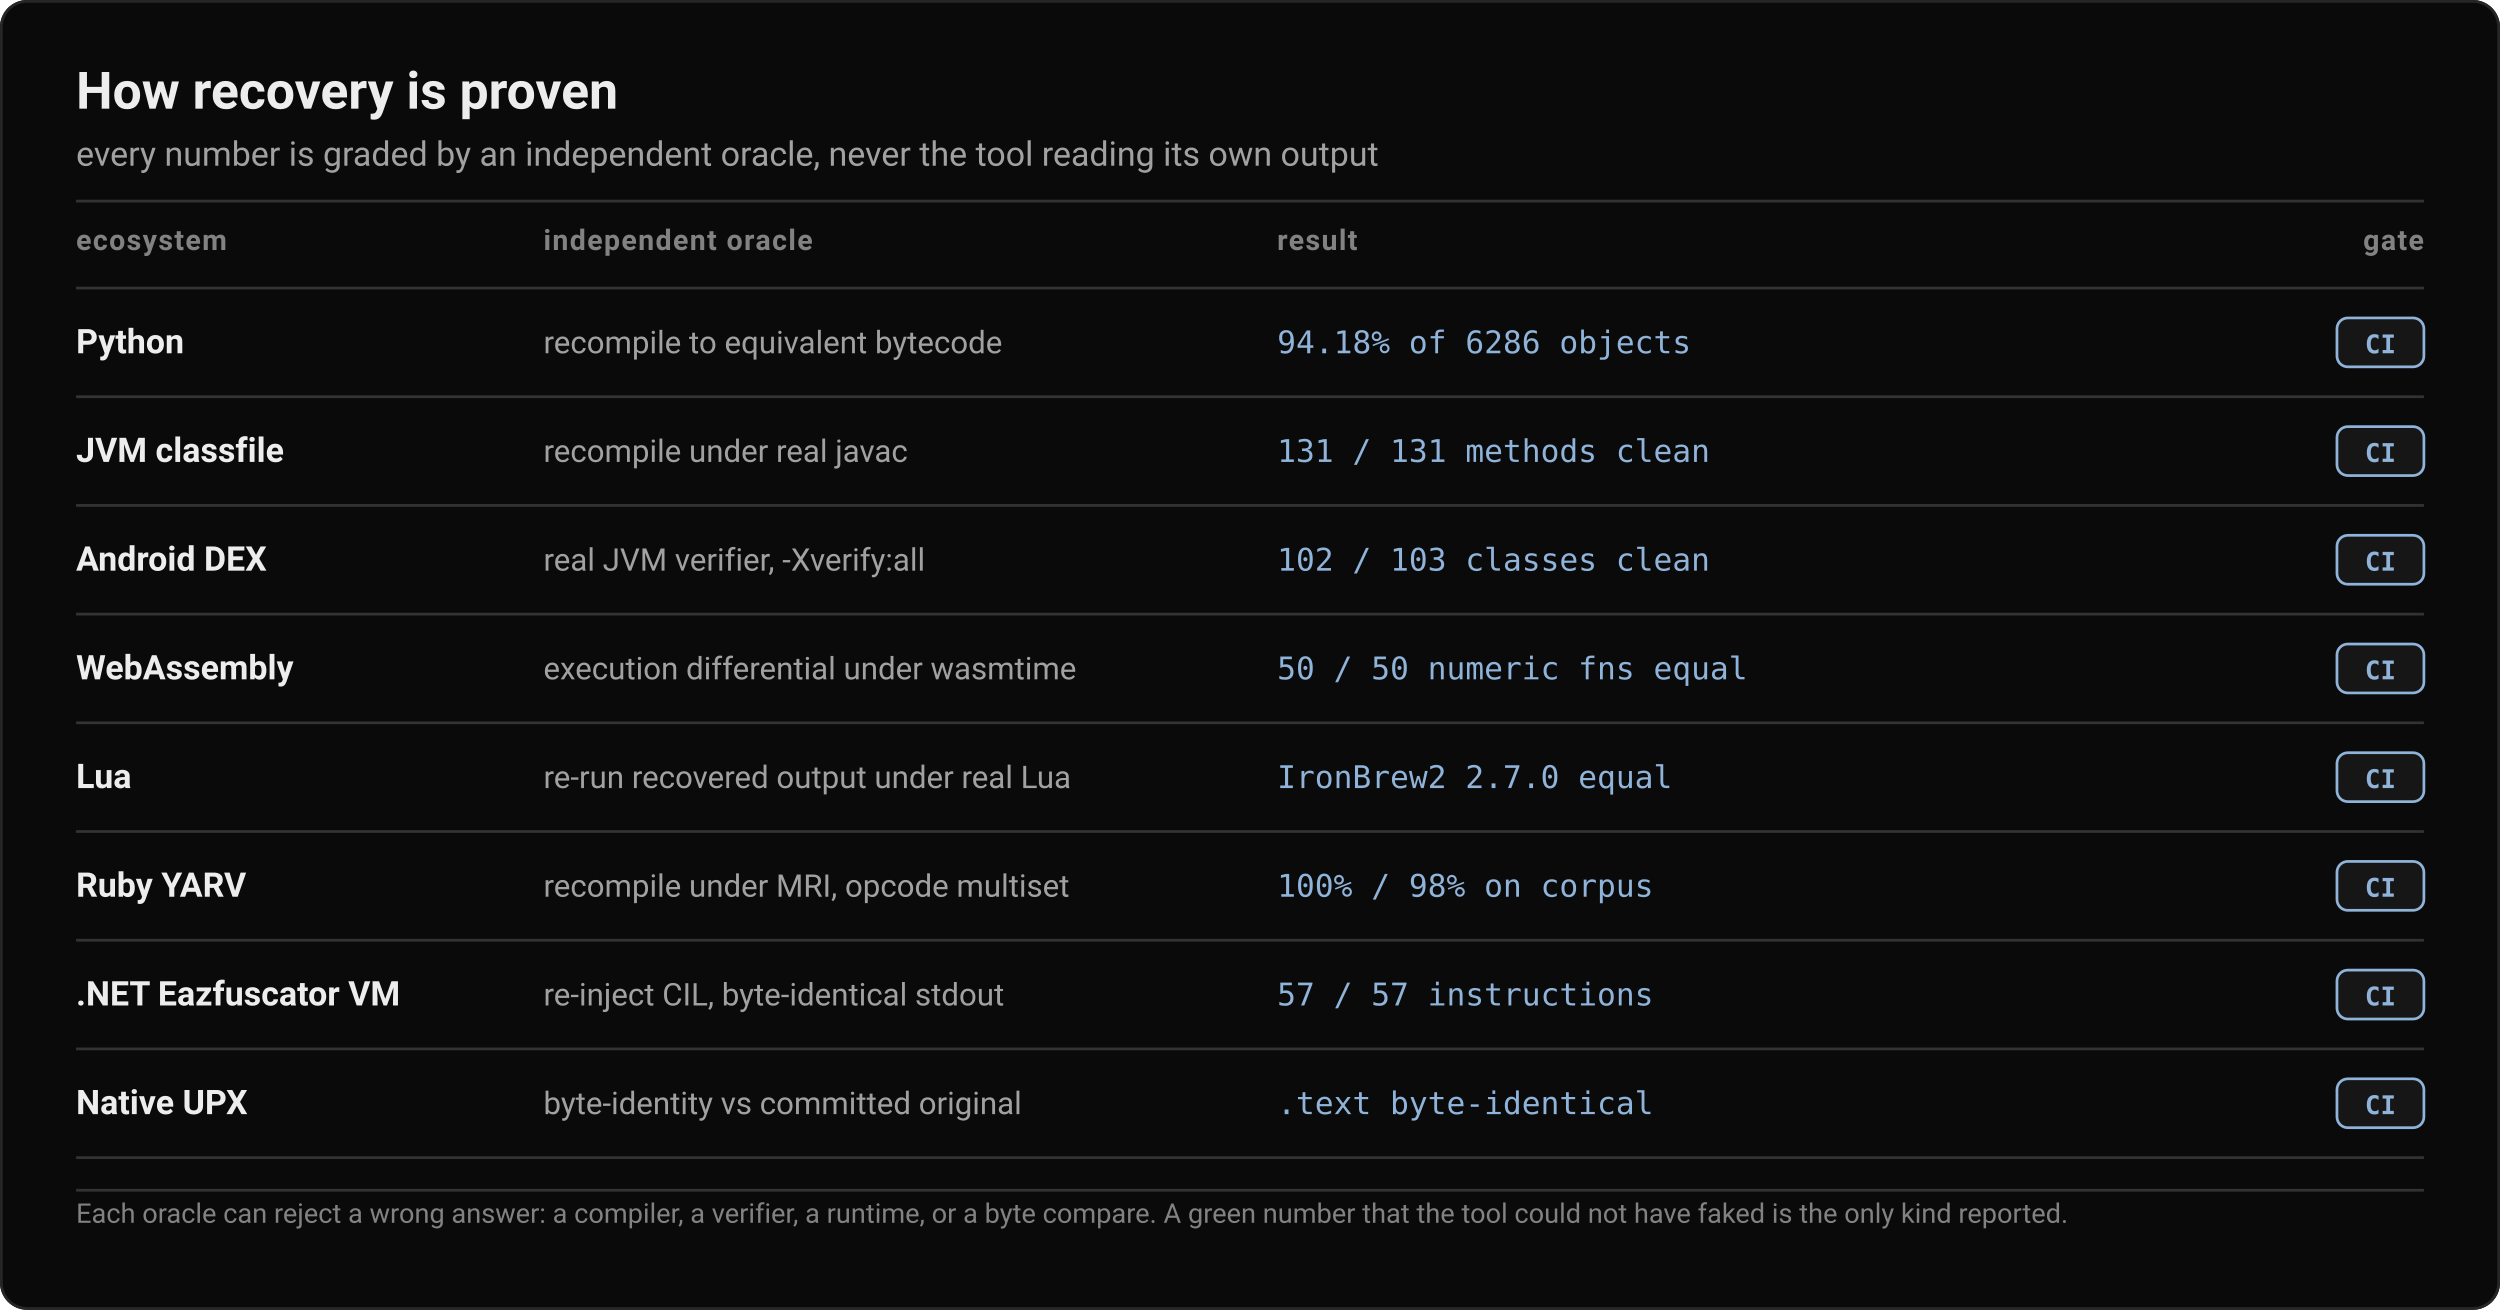
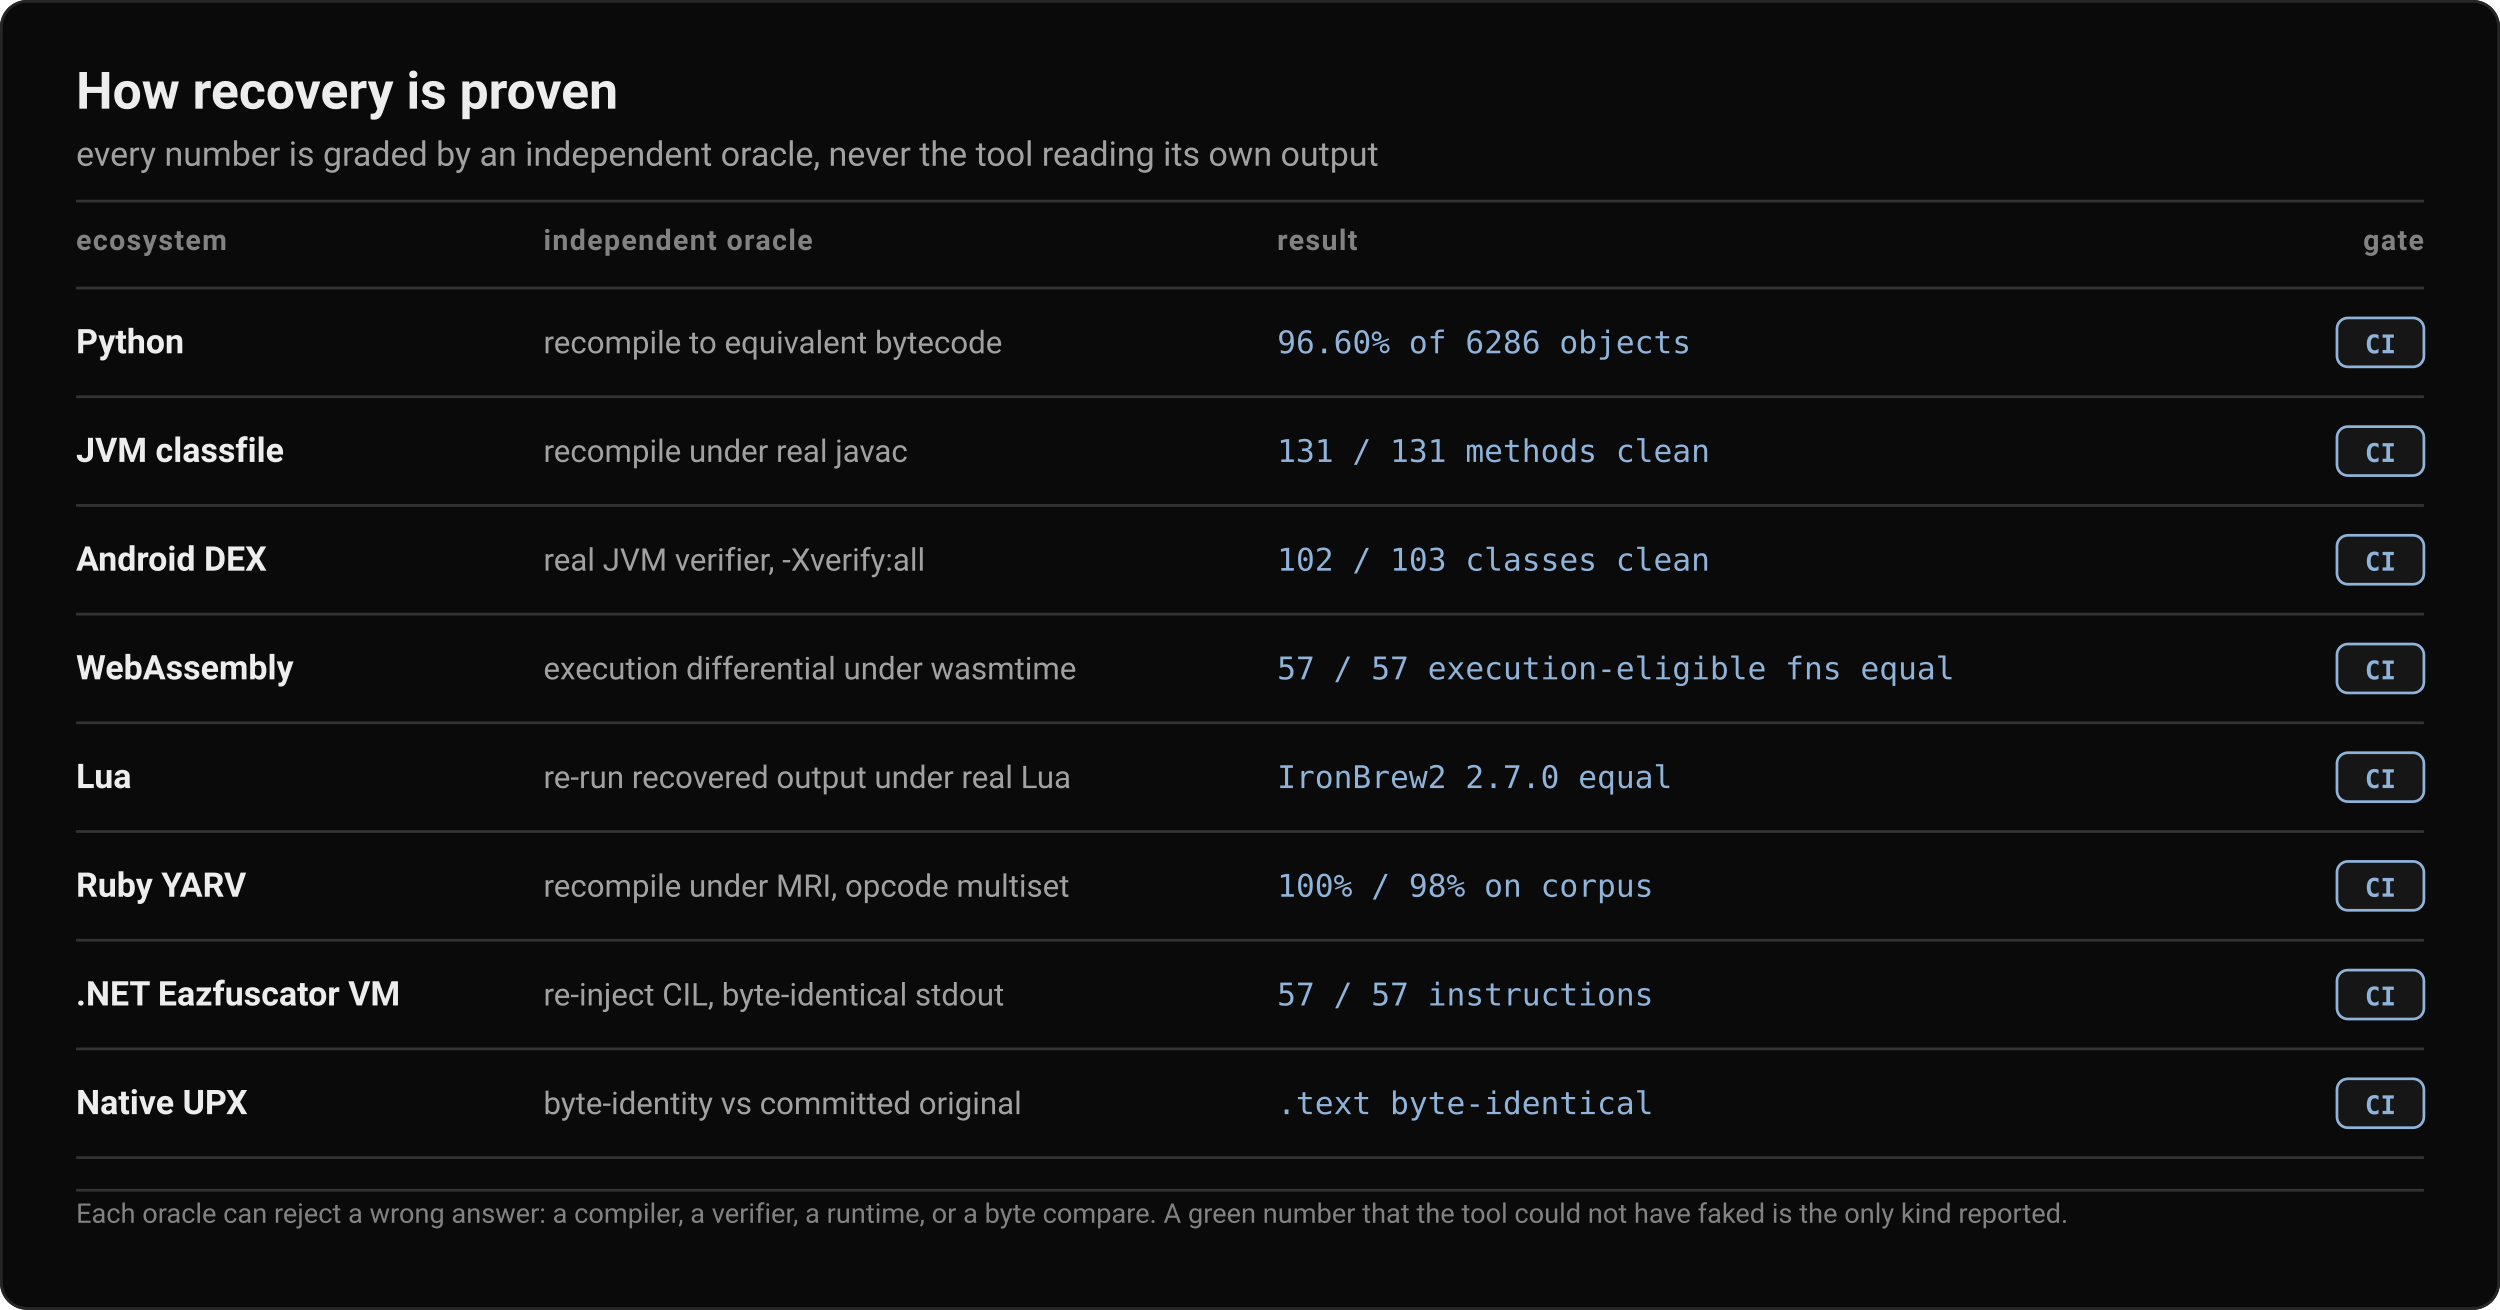
<svg xmlns="http://www.w3.org/2000/svg" width="920" height="482" viewBox="0 0 920 482" font-family="system-ui, -apple-system, 'Segoe UI', Roboto, Helvetica, Arial, sans-serif">
  <rect x="0" y="0" width="920" height="482" rx="10" fill="#0a0a0a" />
  <rect x="0.5" y="0.5" width="919" height="481" rx="9.5" fill="none" stroke="#262626" />
  <text x="28.00" y="40.00" font-size="19" fill="#ededed" font-family="system-ui, -apple-system, 'Segoe UI', Roboto, Helvetica, Arial, sans-serif" text-anchor="start" font-weight="600">How recovery is proven</text>
  <text x="28.00" y="61.00" font-size="12.5" fill="#a1a1a1" font-family="system-ui, -apple-system, 'Segoe UI', Roboto, Helvetica, Arial, sans-serif" text-anchor="start" font-weight="400">every number is graded by an independent oracle, never the tool reading its own output</text>
  <line x1="28.00" y1="74.00" x2="892.00" y2="74.00" stroke="#333333" stroke-width="1" />
  <text x="28.00" y="92.00" font-size="10.5" fill="#828282" font-family="system-ui, -apple-system, 'Segoe UI', Roboto, Helvetica, Arial, sans-serif" text-anchor="start" font-weight="600" letter-spacing="0.5">ecosystem</text>
  <text x="200.00" y="92.00" font-size="10.5" fill="#828282" font-family="system-ui, -apple-system, 'Segoe UI', Roboto, Helvetica, Arial, sans-serif" text-anchor="start" font-weight="600" letter-spacing="0.5">independent oracle</text>
  <text x="470.00" y="92.00" font-size="10.5" fill="#828282" font-family="system-ui, -apple-system, 'Segoe UI', Roboto, Helvetica, Arial, sans-serif" text-anchor="start" font-weight="600" letter-spacing="0.5">result</text>
  <text x="892.00" y="92.00" font-size="10.5" fill="#828282" font-family="system-ui, -apple-system, 'Segoe UI', Roboto, Helvetica, Arial, sans-serif" text-anchor="end" font-weight="600" letter-spacing="0.5">gate</text>
  <line x1="28.00" y1="106.00" x2="892.00" y2="106.00" stroke="#333333" stroke-width="1" />
  <text x="28.00" y="130.00" font-size="12.5" fill="#ededed" font-family="system-ui, -apple-system, 'Segoe UI', Roboto, Helvetica, Arial, sans-serif" text-anchor="start" font-weight="600">Python</text>
  <text x="200.00" y="130.00" font-size="11.5" fill="#a1a1a1" font-family="system-ui, -apple-system, 'Segoe UI', Roboto, Helvetica, Arial, sans-serif" text-anchor="start" font-weight="400">recompile to equivalent bytecode</text>
-   <text x="470.00" y="130.00" font-size="11.5" fill="#8fb3d9" font-family="'JetBrains Mono', ui-monospace, 'Cascadia Mono', 'Fira Code', SFMono-Regular, Menlo, Consolas, monospace" text-anchor="start" font-weight="500">94.18% of 6286 objects</text>
+   <text x="470.00" y="130.00" font-size="11.5" fill="#8fb3d9" font-family="'JetBrains Mono', ui-monospace, 'Cascadia Mono', 'Fira Code', SFMono-Regular, Menlo, Consolas, monospace" text-anchor="start" font-weight="500">96.60% of 6286 objects</text>
  <rect x="860.00" y="117.00" width="32.00" height="18.00" rx="4.00" fill="#161616" stroke="#8fb3d9" stroke-width="1" />
  <text x="876.00" y="130.00" font-size="9.5" fill="#8fb3d9" font-family="'JetBrains Mono', ui-monospace, 'Cascadia Mono', 'Fira Code', SFMono-Regular, Menlo, Consolas, monospace" text-anchor="middle" font-weight="600">CI</text>
  <line x1="28.00" y1="146.00" x2="892.00" y2="146.00" stroke="#333333" stroke-width="1" />
  <text x="28.00" y="170.00" font-size="12.5" fill="#ededed" font-family="system-ui, -apple-system, 'Segoe UI', Roboto, Helvetica, Arial, sans-serif" text-anchor="start" font-weight="600">JVM classfile</text>
  <text x="200.00" y="170.00" font-size="11.5" fill="#a1a1a1" font-family="system-ui, -apple-system, 'Segoe UI', Roboto, Helvetica, Arial, sans-serif" text-anchor="start" font-weight="400">recompile under real javac</text>
  <text x="470.00" y="170.00" font-size="11.5" fill="#8fb3d9" font-family="'JetBrains Mono', ui-monospace, 'Cascadia Mono', 'Fira Code', SFMono-Regular, Menlo, Consolas, monospace" text-anchor="start" font-weight="500">131 / 131 methods clean</text>
  <rect x="860.00" y="157.00" width="32.00" height="18.00" rx="4.00" fill="#161616" stroke="#8fb3d9" stroke-width="1" />
  <text x="876.00" y="170.00" font-size="9.5" fill="#8fb3d9" font-family="'JetBrains Mono', ui-monospace, 'Cascadia Mono', 'Fira Code', SFMono-Regular, Menlo, Consolas, monospace" text-anchor="middle" font-weight="600">CI</text>
  <line x1="28.00" y1="186.00" x2="892.00" y2="186.00" stroke="#333333" stroke-width="1" />
  <text x="28.00" y="210.00" font-size="12.5" fill="#ededed" font-family="system-ui, -apple-system, 'Segoe UI', Roboto, Helvetica, Arial, sans-serif" text-anchor="start" font-weight="600">Android DEX</text>
  <text x="200.00" y="210.00" font-size="11.5" fill="#a1a1a1" font-family="system-ui, -apple-system, 'Segoe UI', Roboto, Helvetica, Arial, sans-serif" text-anchor="start" font-weight="400">real JVM verifier, -Xverify:all</text>
  <text x="470.00" y="210.00" font-size="11.5" fill="#8fb3d9" font-family="'JetBrains Mono', ui-monospace, 'Cascadia Mono', 'Fira Code', SFMono-Regular, Menlo, Consolas, monospace" text-anchor="start" font-weight="500">102 / 103 classes clean</text>
  <rect x="860.00" y="197.00" width="32.00" height="18.00" rx="4.00" fill="#161616" stroke="#8fb3d9" stroke-width="1" />
  <text x="876.00" y="210.00" font-size="9.5" fill="#8fb3d9" font-family="'JetBrains Mono', ui-monospace, 'Cascadia Mono', 'Fira Code', SFMono-Regular, Menlo, Consolas, monospace" text-anchor="middle" font-weight="600">CI</text>
  <line x1="28.00" y1="226.00" x2="892.00" y2="226.00" stroke="#333333" stroke-width="1" />
  <text x="28.00" y="250.00" font-size="12.5" fill="#ededed" font-family="system-ui, -apple-system, 'Segoe UI', Roboto, Helvetica, Arial, sans-serif" text-anchor="start" font-weight="600">WebAssembly</text>
  <text x="200.00" y="250.00" font-size="11.5" fill="#a1a1a1" font-family="system-ui, -apple-system, 'Segoe UI', Roboto, Helvetica, Arial, sans-serif" text-anchor="start" font-weight="400">execution differential under wasmtime</text>
-   <text x="470.00" y="250.00" font-size="11.5" fill="#8fb3d9" font-family="'JetBrains Mono', ui-monospace, 'Cascadia Mono', 'Fira Code', SFMono-Regular, Menlo, Consolas, monospace" text-anchor="start" font-weight="500">50 / 50 numeric fns equal</text>
+   <text x="470.00" y="250.00" font-size="11.5" fill="#8fb3d9" font-family="'JetBrains Mono', ui-monospace, 'Cascadia Mono', 'Fira Code', SFMono-Regular, Menlo, Consolas, monospace" text-anchor="start" font-weight="500">57 / 57 execution-eligible fns equal</text>
  <rect x="860.00" y="237.00" width="32.00" height="18.00" rx="4.00" fill="#161616" stroke="#8fb3d9" stroke-width="1" />
  <text x="876.00" y="250.00" font-size="9.5" fill="#8fb3d9" font-family="'JetBrains Mono', ui-monospace, 'Cascadia Mono', 'Fira Code', SFMono-Regular, Menlo, Consolas, monospace" text-anchor="middle" font-weight="600">CI</text>
  <line x1="28.00" y1="266.00" x2="892.00" y2="266.00" stroke="#333333" stroke-width="1" />
  <text x="28.00" y="290.00" font-size="12.5" fill="#ededed" font-family="system-ui, -apple-system, 'Segoe UI', Roboto, Helvetica, Arial, sans-serif" text-anchor="start" font-weight="600">Lua</text>
  <text x="200.00" y="290.00" font-size="11.5" fill="#a1a1a1" font-family="system-ui, -apple-system, 'Segoe UI', Roboto, Helvetica, Arial, sans-serif" text-anchor="start" font-weight="400">re-run recovered output under real Lua</text>
  <text x="470.00" y="290.00" font-size="11.5" fill="#8fb3d9" font-family="'JetBrains Mono', ui-monospace, 'Cascadia Mono', 'Fira Code', SFMono-Regular, Menlo, Consolas, monospace" text-anchor="start" font-weight="500">IronBrew2 2.7.0 equal</text>
  <rect x="860.00" y="277.00" width="32.00" height="18.00" rx="4.00" fill="#161616" stroke="#8fb3d9" stroke-width="1" />
  <text x="876.00" y="290.00" font-size="9.5" fill="#8fb3d9" font-family="'JetBrains Mono', ui-monospace, 'Cascadia Mono', 'Fira Code', SFMono-Regular, Menlo, Consolas, monospace" text-anchor="middle" font-weight="600">CI</text>
  <line x1="28.00" y1="306.00" x2="892.00" y2="306.00" stroke="#333333" stroke-width="1" />
  <text x="28.00" y="330.00" font-size="12.5" fill="#ededed" font-family="system-ui, -apple-system, 'Segoe UI', Roboto, Helvetica, Arial, sans-serif" text-anchor="start" font-weight="600">Ruby YARV</text>
  <text x="200.00" y="330.00" font-size="11.5" fill="#a1a1a1" font-family="system-ui, -apple-system, 'Segoe UI', Roboto, Helvetica, Arial, sans-serif" text-anchor="start" font-weight="400">recompile under MRI, opcode multiset</text>
  <text x="470.00" y="330.00" font-size="11.5" fill="#8fb3d9" font-family="'JetBrains Mono', ui-monospace, 'Cascadia Mono', 'Fira Code', SFMono-Regular, Menlo, Consolas, monospace" text-anchor="start" font-weight="500">100% / 98% on corpus</text>
  <rect x="860.00" y="317.00" width="32.00" height="18.00" rx="4.00" fill="#161616" stroke="#8fb3d9" stroke-width="1" />
  <text x="876.00" y="330.00" font-size="9.5" fill="#8fb3d9" font-family="'JetBrains Mono', ui-monospace, 'Cascadia Mono', 'Fira Code', SFMono-Regular, Menlo, Consolas, monospace" text-anchor="middle" font-weight="600">CI</text>
  <line x1="28.00" y1="346.00" x2="892.00" y2="346.00" stroke="#333333" stroke-width="1" />
  <text x="28.00" y="370.00" font-size="12.5" fill="#ededed" font-family="system-ui, -apple-system, 'Segoe UI', Roboto, Helvetica, Arial, sans-serif" text-anchor="start" font-weight="600">.NET Eazfuscator VM</text>
  <text x="200.00" y="370.00" font-size="11.5" fill="#a1a1a1" font-family="system-ui, -apple-system, 'Segoe UI', Roboto, Helvetica, Arial, sans-serif" text-anchor="start" font-weight="400">re-inject CIL, byte-identical stdout</text>
  <text x="470.00" y="370.00" font-size="11.5" fill="#8fb3d9" font-family="'JetBrains Mono', ui-monospace, 'Cascadia Mono', 'Fira Code', SFMono-Regular, Menlo, Consolas, monospace" text-anchor="start" font-weight="500">57 / 57 instructions</text>
  <rect x="860.00" y="357.00" width="32.00" height="18.00" rx="4.00" fill="#161616" stroke="#8fb3d9" stroke-width="1" />
  <text x="876.00" y="370.00" font-size="9.5" fill="#8fb3d9" font-family="'JetBrains Mono', ui-monospace, 'Cascadia Mono', 'Fira Code', SFMono-Regular, Menlo, Consolas, monospace" text-anchor="middle" font-weight="600">CI</text>
  <line x1="28.00" y1="386.00" x2="892.00" y2="386.00" stroke="#333333" stroke-width="1" />
  <text x="28.00" y="410.00" font-size="12.5" fill="#ededed" font-family="system-ui, -apple-system, 'Segoe UI', Roboto, Helvetica, Arial, sans-serif" text-anchor="start" font-weight="600">Native UPX</text>
  <text x="200.00" y="410.00" font-size="11.5" fill="#a1a1a1" font-family="system-ui, -apple-system, 'Segoe UI', Roboto, Helvetica, Arial, sans-serif" text-anchor="start" font-weight="400">byte-identity vs committed original</text>
  <text x="470.00" y="410.00" font-size="11.5" fill="#8fb3d9" font-family="'JetBrains Mono', ui-monospace, 'Cascadia Mono', 'Fira Code', SFMono-Regular, Menlo, Consolas, monospace" text-anchor="start" font-weight="500">.text byte-identical</text>
  <rect x="860.00" y="397.00" width="32.00" height="18.00" rx="4.00" fill="#161616" stroke="#8fb3d9" stroke-width="1" />
  <text x="876.00" y="410.00" font-size="9.5" fill="#8fb3d9" font-family="'JetBrains Mono', ui-monospace, 'Cascadia Mono', 'Fira Code', SFMono-Regular, Menlo, Consolas, monospace" text-anchor="middle" font-weight="600">CI</text>
  <line x1="28.00" y1="426.00" x2="892.00" y2="426.00" stroke="#333333" stroke-width="1" />
  <line x1="28.00" y1="438.00" x2="892.00" y2="438.00" stroke="#333333" stroke-width="1" />
  <text x="28.00" y="450.00" font-size="10" fill="#828282" font-family="system-ui, -apple-system, 'Segoe UI', Roboto, Helvetica, Arial, sans-serif" text-anchor="start" font-weight="400">Each oracle can reject a wrong answer: a compiler, a verifier, a runtime, or a byte compare. A green number that the tool could not have faked is the only kind reported.</text>
</svg>
